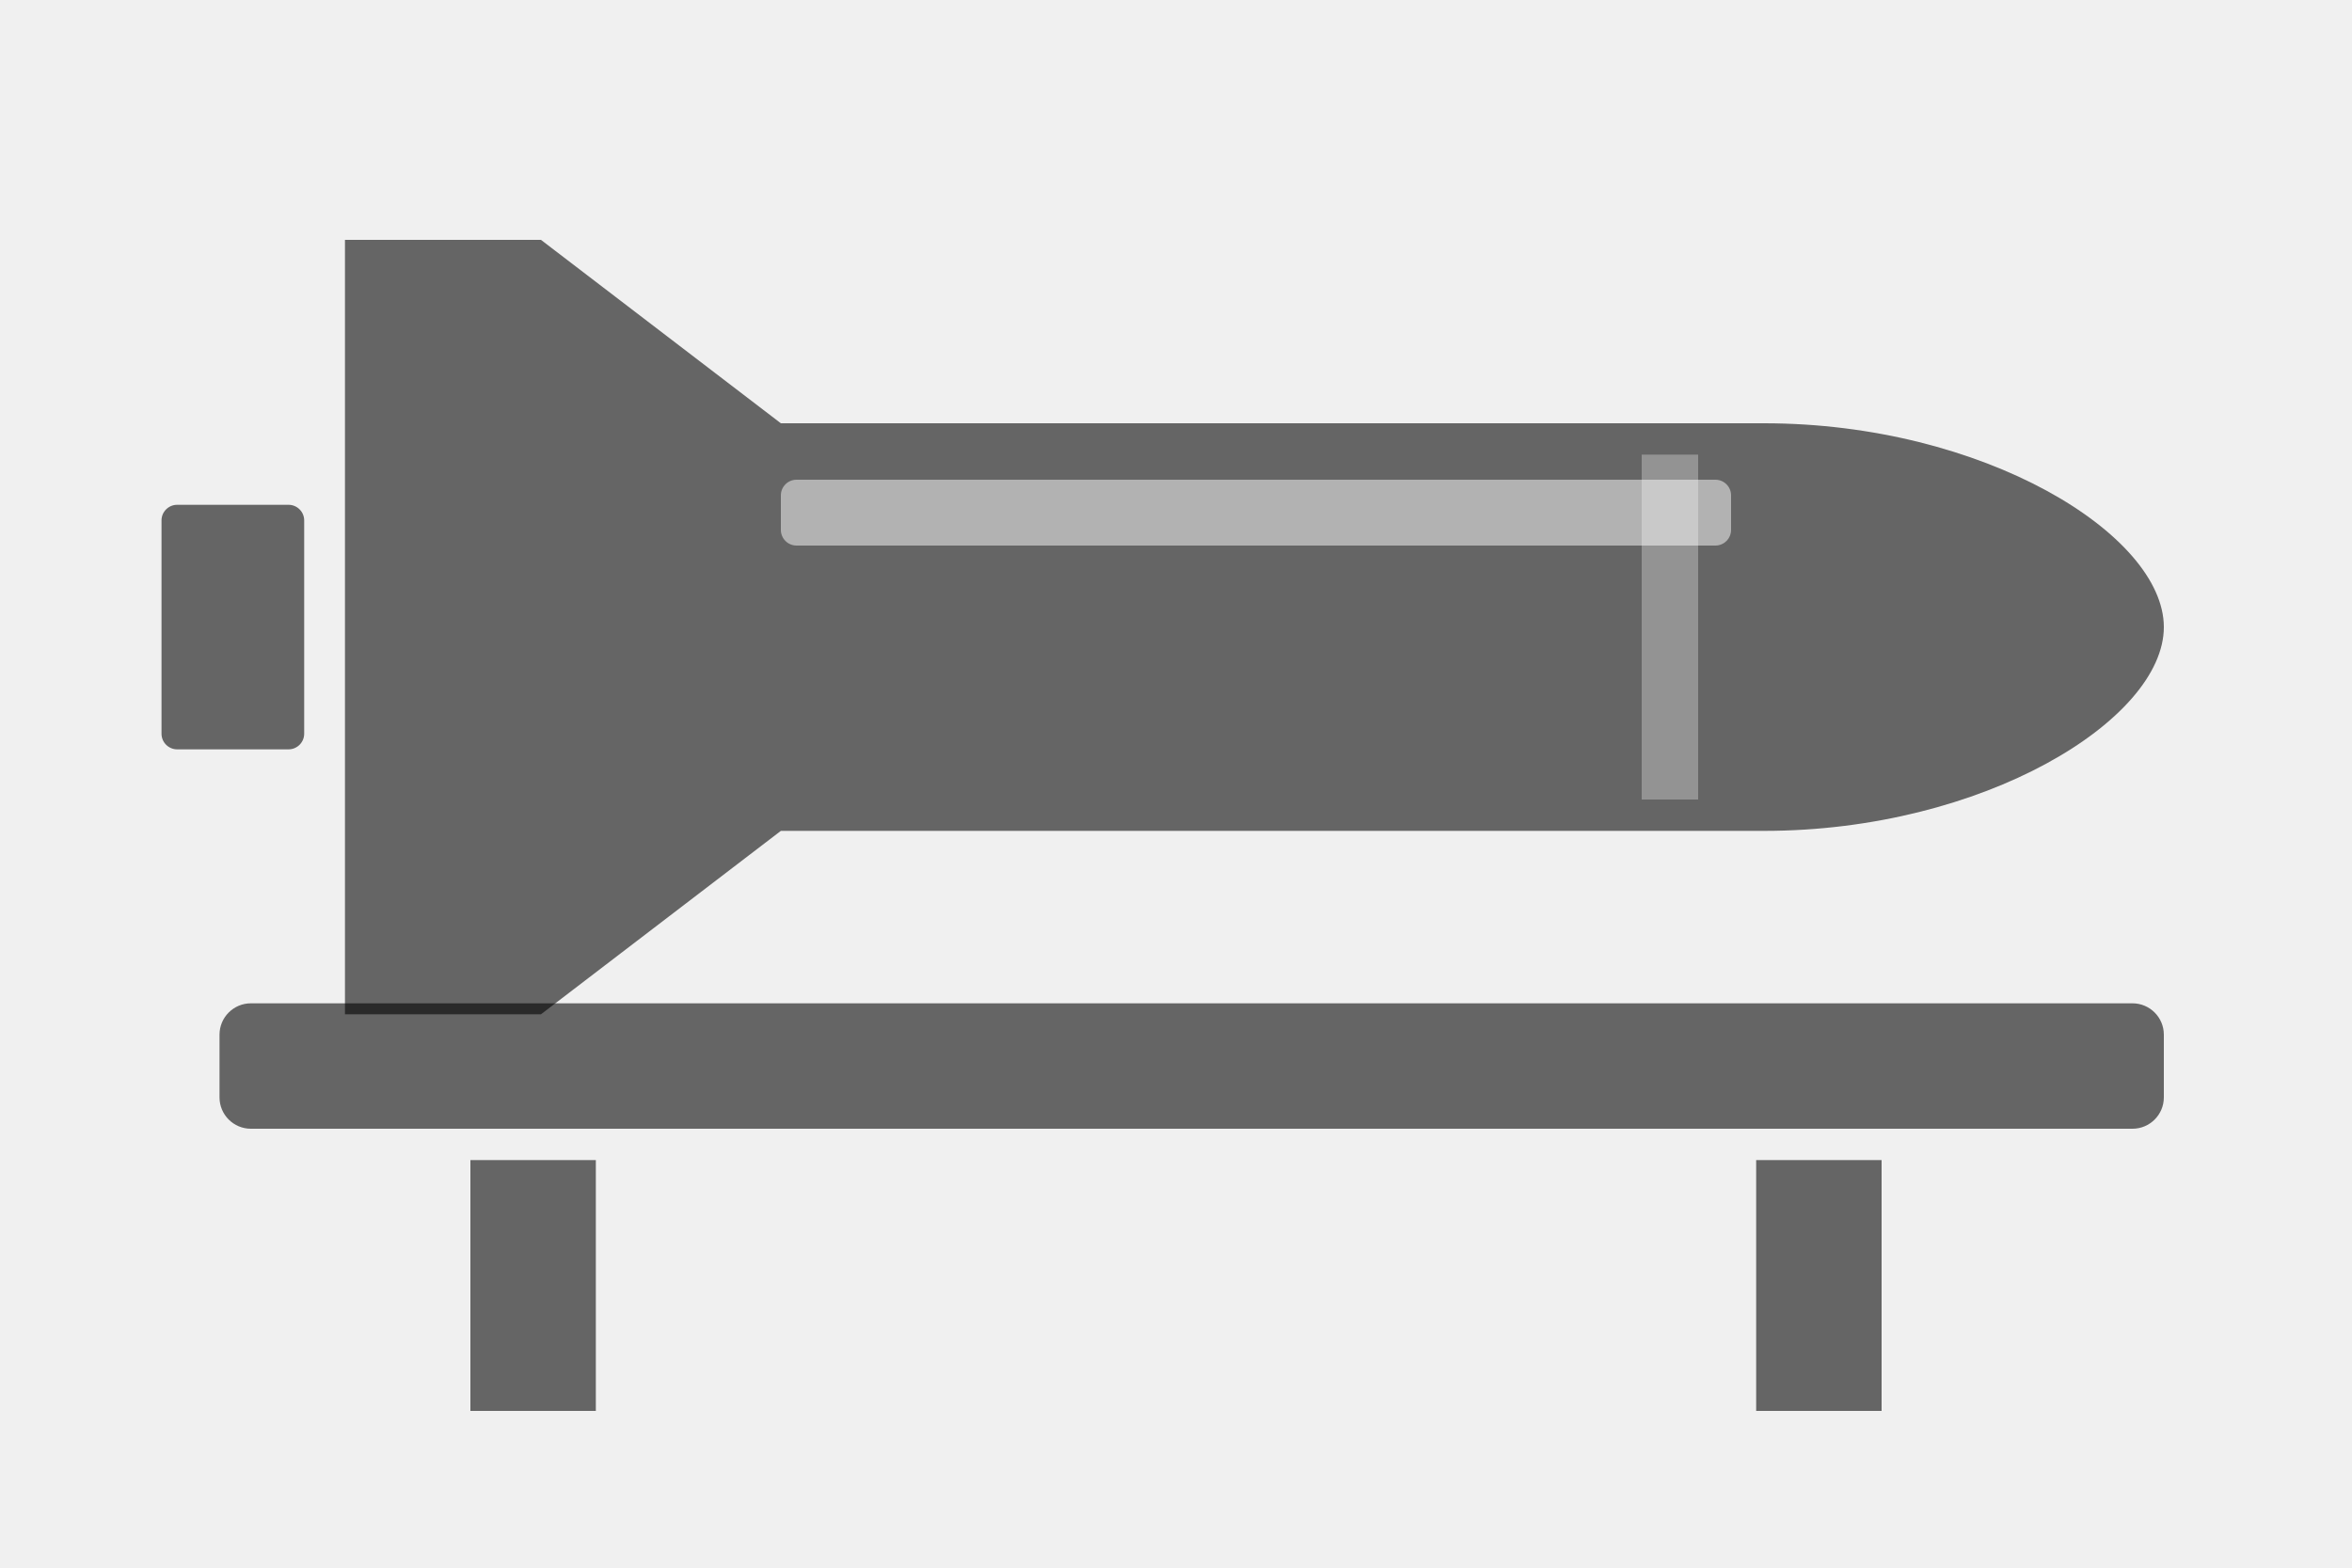
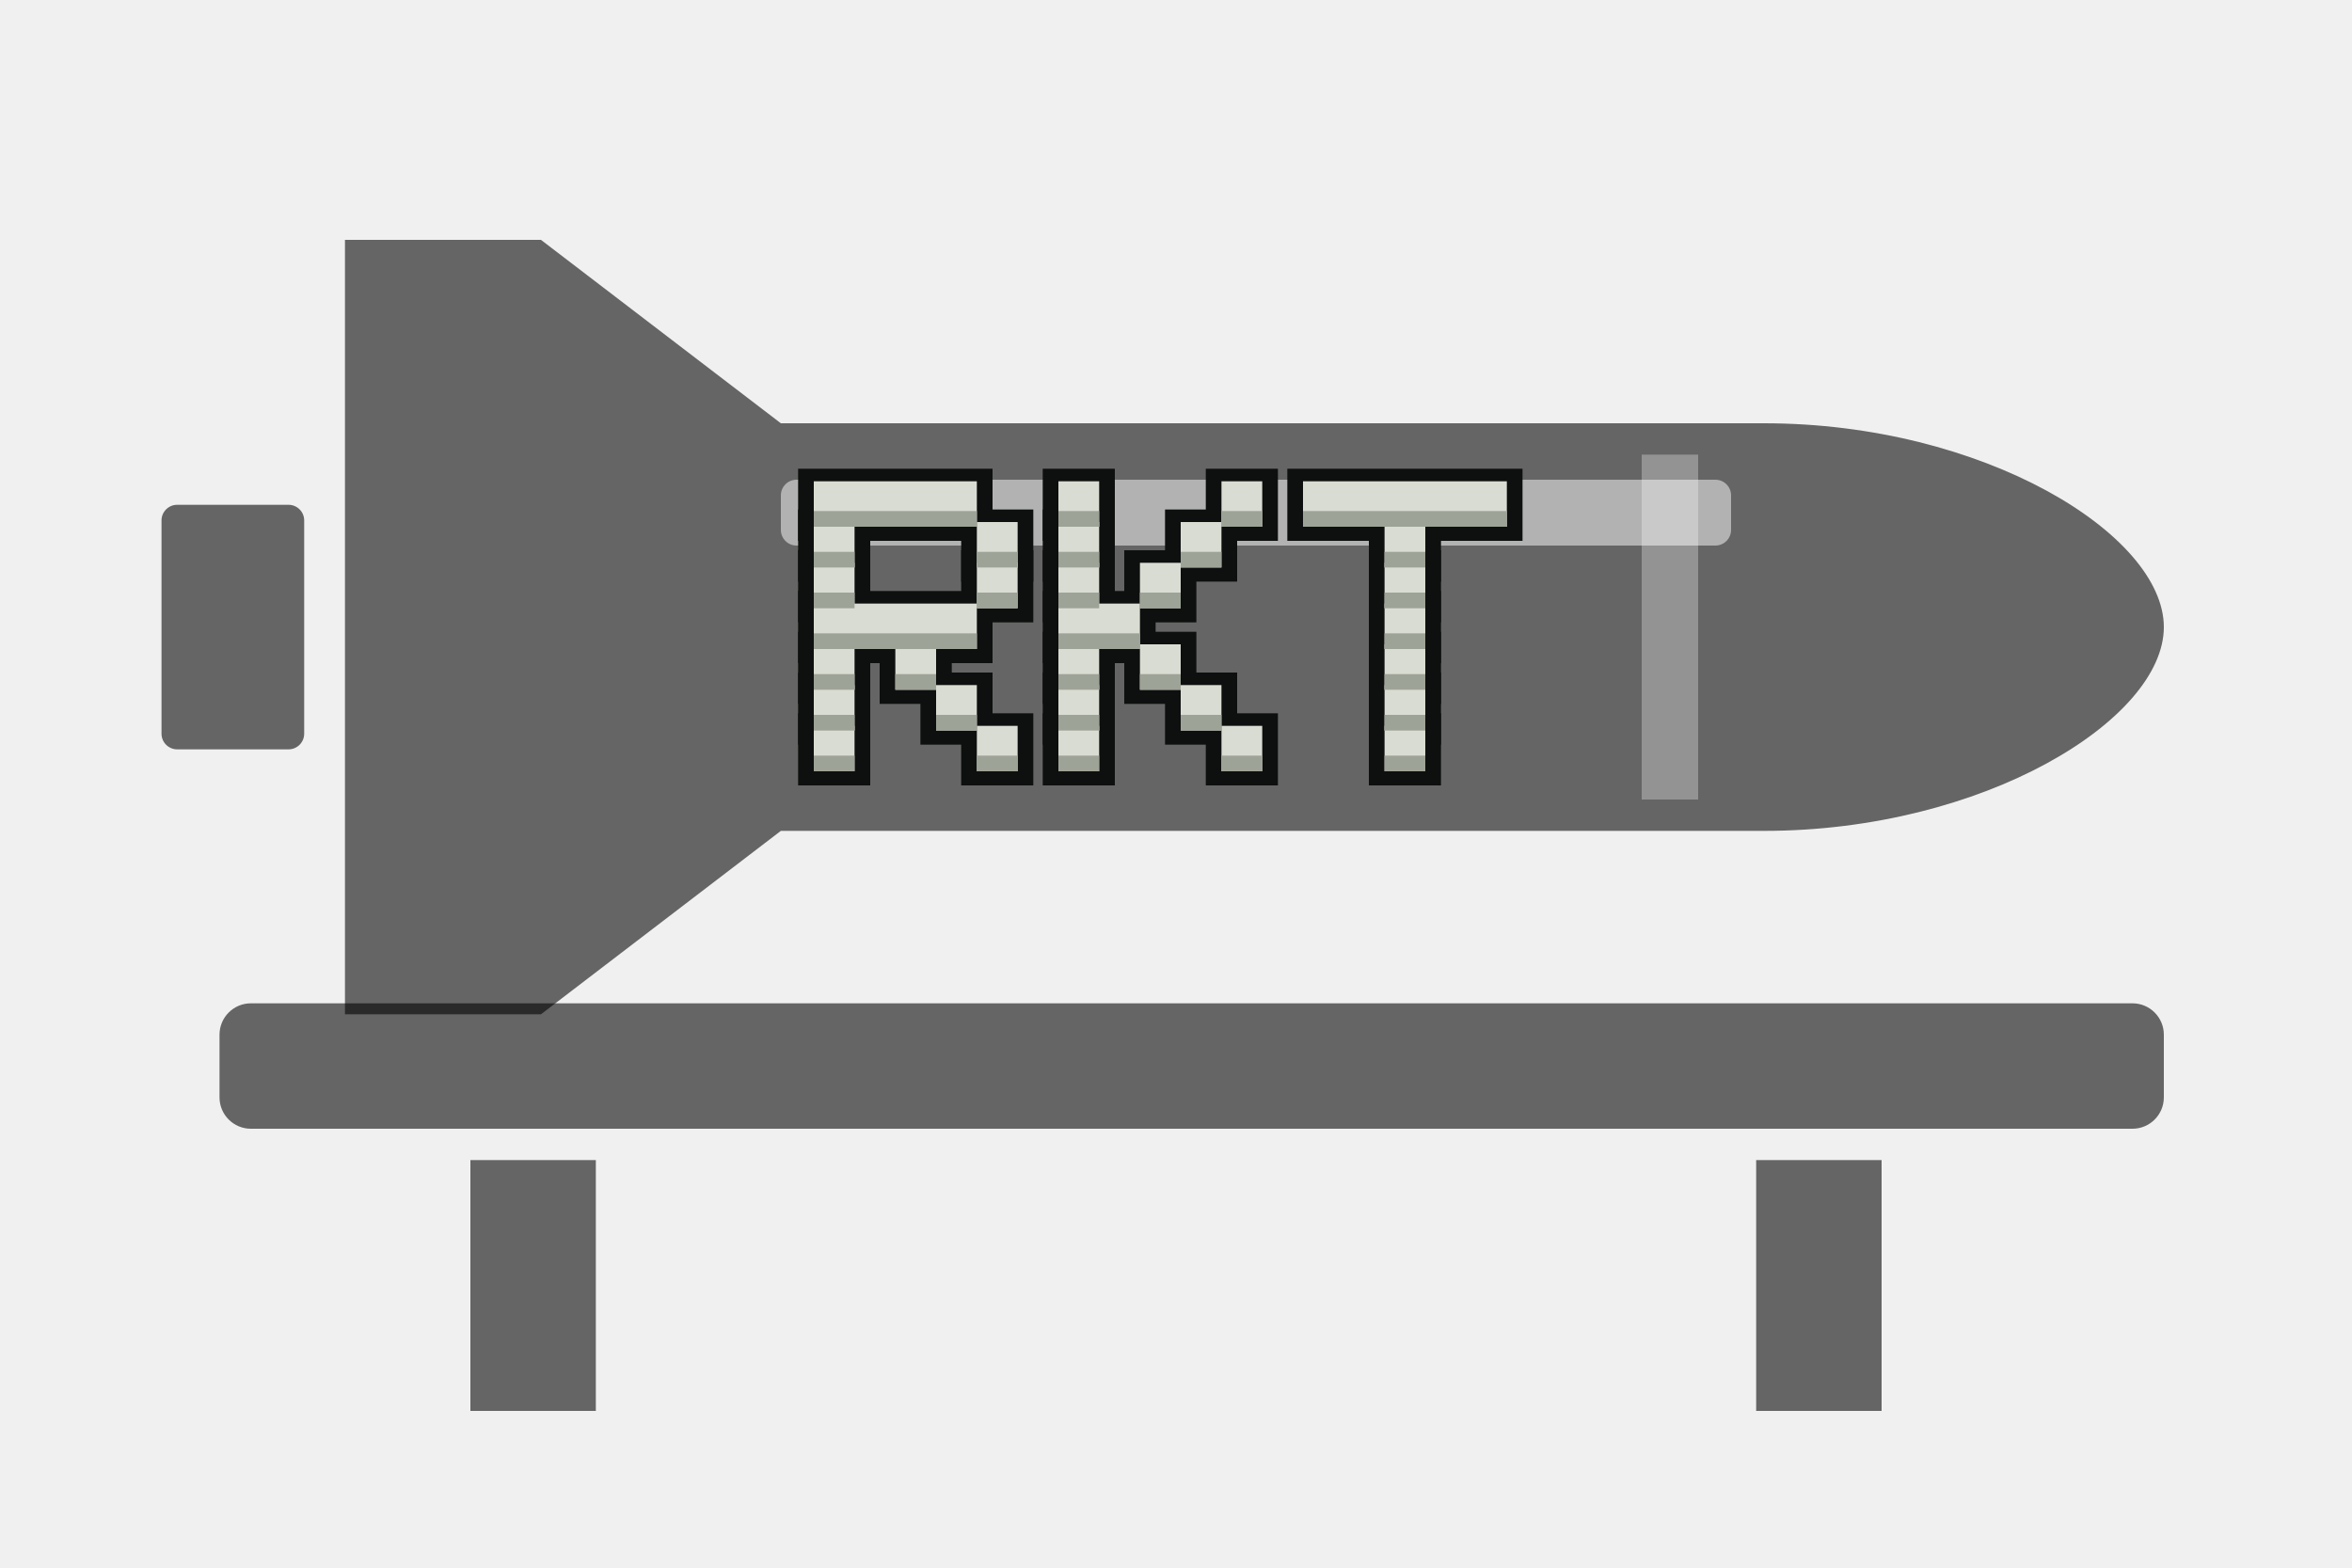
<svg xmlns="http://www.w3.org/2000/svg" viewBox="0 0 150 100">
  <path d="M 22 15.3 L 34.5 15.3 L 49.8 27 L 112.5 27 C 126.5 27 138 34.1 138 40 C 138 45.9 126.5 53 112.5 53 L 49.8 53 L 34.5 64.7 L 22 64.7 Z" fill="#000000" fill-opacity="0.58" />
  <rect x="10.3" y="32.2" width="9.1" height="15.6" rx="1" fill="#000000" fill-opacity="0.58" />
  <rect x="49.8" y="30.6" width="60.6" height="4.2" rx="1" fill="#ffffff" fill-opacity="0.5" />
  <rect x="104.7" y="29" width="3.6" height="22" fill="#ffffff" fill-opacity="0.3" />
  <rect x="14" y="64" width="124" height="8" rx="2" fill="#000000" fill-opacity="0.58" />
  <rect x="30" y="74" width="8" height="16" fill="#000000" fill-opacity="0.58" />
  <rect x="112" y="74" width="8" height="16" fill="#000000" fill-opacity="0.58" />
+   <rect x="50.9" y="29.9" width="12.4" height="4.6" fill="#0d100e" />
+   <rect x="50.9" y="32.5" width="4.6" height="4.6" fill="#0d100e" />
+   <rect x="61.3" y="32.5" width="4.6" height="4.6" fill="#0d100e" />
+   <rect x="50.9" y="35.1" width="4.6" height="4.6" fill="#0d100e" />
+   <rect x="61.3" y="35.1" width="4.6" height="4.6" fill="#0d100e" />
+   <rect x="50.9" y="37.7" width="12.4" height="4.6" fill="#0d100e" />
+   <rect x="50.9" y="40.3" width="4.6" height="4.6" fill="#0d100e" />
+   <rect x="56.1" y="40.3" width="4.6" height="4.6" fill="#0d100e" />
+   <rect x="50.9" y="42.9" width="4.6" height="4.6" fill="#0d100e" />
+   <rect x="58.7" y="42.9" width="4.6" height="4.6" fill="#0d100e" />
+   <rect x="50.9" y="45.5" width="4.6" height="4.6" fill="#0d100e" />
+   <rect x="61.3" y="45.5" width="4.6" height="4.6" fill="#0d100e" />
+   <rect x="66.5" y="29.9" width="4.6" height="4.6" fill="#0d100e" />
+   <rect x="76.9" y="29.9" width="4.6" height="4.6" fill="#0d100e" />
+   <rect x="66.5" y="32.5" width="4.6" height="4.6" fill="#0d100e" />
+   <rect x="74.3" y="32.5" width="4.6" height="4.6" fill="#0d100e" />
+   <rect x="66.5" y="35.1" width="4.6" height="4.6" fill="#0d100e" />
+   <rect x="71.7" y="35.1" width="4.6" height="4.6" fill="#0d100e" />
+   <rect x="66.5" y="37.7" width="7.2" height="4.6" fill="#0d100e" />
+   <rect x="66.5" y="40.3" width="4.6" height="4.6" fill="#0d100e" />
+   <rect x="71.7" y="40.3" width="4.6" height="4.6" fill="#0d100e" />
+   <rect x="66.5" y="42.9" width="4.6" height="4.6" fill="#0d100e" />
+   <rect x="74.3" y="42.9" width="4.6" height="4.6" fill="#0d100e" />
+   <rect x="66.5" y="45.5" width="4.6" height="4.6" fill="#0d100e" />
+   <rect x="76.9" y="45.5" width="4.6" height="4.6" fill="#0d100e" />
+   <rect x="82.1" y="29.9" width="15" height="4.6" fill="#0d100e" />
+   <rect x="87.3" y="32.5" width="4.6" height="4.6" fill="#0d100e" />
+   <rect x="87.3" y="35.1" width="4.6" height="4.6" fill="#0d100e" />
+   <rect x="87.3" y="37.7" width="4.6" height="4.6" fill="#0d100e" />
+   <rect x="87.3" y="40.3" width="4.6" height="4.6" fill="#0d100e" />
+   <rect x="87.3" y="42.9" width="4.6" height="4.6" fill="#0d100e" />
+   <rect x="87.3" y="45.5" width="4.6" height="4.6" fill="#0d100e" />
+   <rect x="51.9" y="30.7" width="10.4" height="2.9" fill="#d9dcd2" />
+   <rect x="51.9" y="33.3" width="2.6" height="2.9" fill="#d9dcd2" />
+   <rect x="62.3" y="33.3" width="2.6" height="2.9" fill="#d9dcd2" />
+   <rect x="51.9" y="35.9" width="2.6" height="2.9" fill="#d9dcd2" />
+   <rect x="62.3" y="35.9" width="2.6" height="2.9" fill="#d9dcd2" />
+   <rect x="51.9" y="38.5" width="10.4" height="2.9" fill="#d9dcd2" />
+   <rect x="51.9" y="41.1" width="2.6" height="2.9" fill="#d9dcd2" />
+   <rect x="57.1" y="41.1" width="2.6" height="2.9" fill="#d9dcd2" />
+   <rect x="51.9" y="43.7" width="2.6" height="2.9" fill="#d9dcd2" />
+   <rect x="59.7" y="43.7" width="2.6" height="2.9" fill="#d9dcd2" />
+   <rect x="51.9" y="46.3" width="2.6" height="2.9" fill="#d9dcd2" />
+   <rect x="62.3" y="46.3" width="2.6" height="2.9" fill="#d9dcd2" />
+   <rect x="67.5" y="30.7" width="2.6" height="2.9" fill="#d9dcd2" />
+   <rect x="77.9" y="30.7" width="2.6" height="2.9" fill="#d9dcd2" />
+   <rect x="67.5" y="33.3" width="2.6" height="2.9" fill="#d9dcd2" />
+   <rect x="75.3" y="33.3" width="2.6" height="2.9" fill="#d9dcd2" />
+   <rect x="67.5" y="35.9" width="2.6" height="2.9" fill="#d9dcd2" />
+   <rect x="72.7" y="35.9" width="2.6" height="2.9" fill="#d9dcd2" />
+   <rect x="67.5" y="38.5" width="5.2" height="2.9" fill="#d9dcd2" />
+   <rect x="67.5" y="41.1" width="2.6" height="2.9" fill="#d9dcd2" />
+   <rect x="72.7" y="41.1" width="2.6" height="2.9" fill="#d9dcd2" />
+   <rect x="67.5" y="43.7" width="2.6" height="2.9" fill="#d9dcd2" />
+   <rect x="75.3" y="43.7" width="2.6" height="2.9" fill="#d9dcd2" />
+   <rect x="67.5" y="46.3" width="2.6" height="2.9" fill="#d9dcd2" />
+   <rect x="77.9" y="46.3" width="2.6" height="2.9" fill="#d9dcd2" />
+   <rect x="83.1" y="30.7" width="13" height="2.9" fill="#d9dcd2" />
+   <rect x="88.3" y="33.3" width="2.6" height="2.9" fill="#d9dcd2" />
+   <rect x="88.3" y="35.9" width="2.6" height="2.9" fill="#d9dcd2" />
+   <rect x="88.3" y="38.5" width="2.6" height="2.9" fill="#d9dcd2" />
+   <rect x="88.3" y="41.1" width="2.6" height="2.9" fill="#d9dcd2" />
+   <rect x="88.3" y="43.7" width="2.6" height="2.9" fill="#d9dcd2" />
+   <rect x="88.3" y="46.3" width="2.6" height="2.9" fill="#d9dcd2" />
+   <rect x="51.9" y="32.6" width="10.4" height="1" fill="#9ea397" />
+   <rect x="51.9" y="35.2" width="2.6" height="1" fill="#9ea397" />
+   <rect x="62.3" y="35.2" width="2.6" height="1" fill="#9ea397" />
+   <rect x="51.9" y="37.8" width="2.6" height="1" fill="#9ea397" />
+   <rect x="62.3" y="37.8" width="2.6" height="1" fill="#9ea397" />
+   <rect x="51.9" y="40.4" width="10.4" height="1" fill="#9ea397" />
+   <rect x="51.9" y="43" width="2.6" height="1" fill="#9ea397" />
+   <rect x="57.1" y="43" width="2.6" height="1" fill="#9ea397" />
+   <rect x="51.9" y="45.6" width="2.6" height="1" fill="#9ea397" />
+   <rect x="59.7" y="45.6" width="2.6" height="1" fill="#9ea397" />
+   <rect x="51.9" y="48.2" width="2.6" height="1" fill="#9ea397" />
+   <rect x="62.3" y="48.2" width="2.6" height="1" fill="#9ea397" />
+   <rect x="67.5" y="32.6" width="2.6" height="1" fill="#9ea397" />
+   <rect x="77.9" y="32.6" width="2.6" height="1" fill="#9ea397" />
+   <rect x="67.5" y="35.2" width="2.6" height="1" fill="#9ea397" />
+   <rect x="75.3" y="35.2" width="2.6" height="1" fill="#9ea397" />
+   <rect x="67.5" y="37.8" width="2.6" height="1" fill="#9ea397" />
+   <rect x="72.7" y="37.8" width="2.6" height="1" fill="#9ea397" />
+   <rect x="67.5" y="40.4" width="5.2" height="1" fill="#9ea397" />
+   <rect x="67.5" y="43" width="2.6" height="1" fill="#9ea397" />
+   <rect x="72.7" y="43" width="2.6" height="1" fill="#9ea397" />
+   <rect x="67.5" y="45.6" width="2.6" height="1" fill="#9ea397" />
+   <rect x="75.3" y="45.6" width="2.6" height="1" fill="#9ea397" />
+   <rect x="67.5" y="48.2" width="2.6" height="1" fill="#9ea397" />
+   <rect x="77.9" y="48.2" width="2.6" height="1" fill="#9ea397" />
+   <rect x="83.1" y="32.6" width="13" height="1" fill="#9ea397" />
+   <rect x="88.3" y="35.2" width="2.6" height="1" fill="#9ea397" />
+   <rect x="88.3" y="37.8" width="2.6" height="1" fill="#9ea397" />
+   <rect x="88.3" y="40.4" width="2.6" height="1" fill="#9ea397" />
+   <rect x="88.3" y="43" width="2.6" height="1" fill="#9ea397" />
+   <rect x="88.3" y="45.6" width="2.6" height="1" fill="#9ea397" />
+   <rect x="88.3" y="48.2" width="2.6" height="1" fill="#9ea397" />
</svg>
